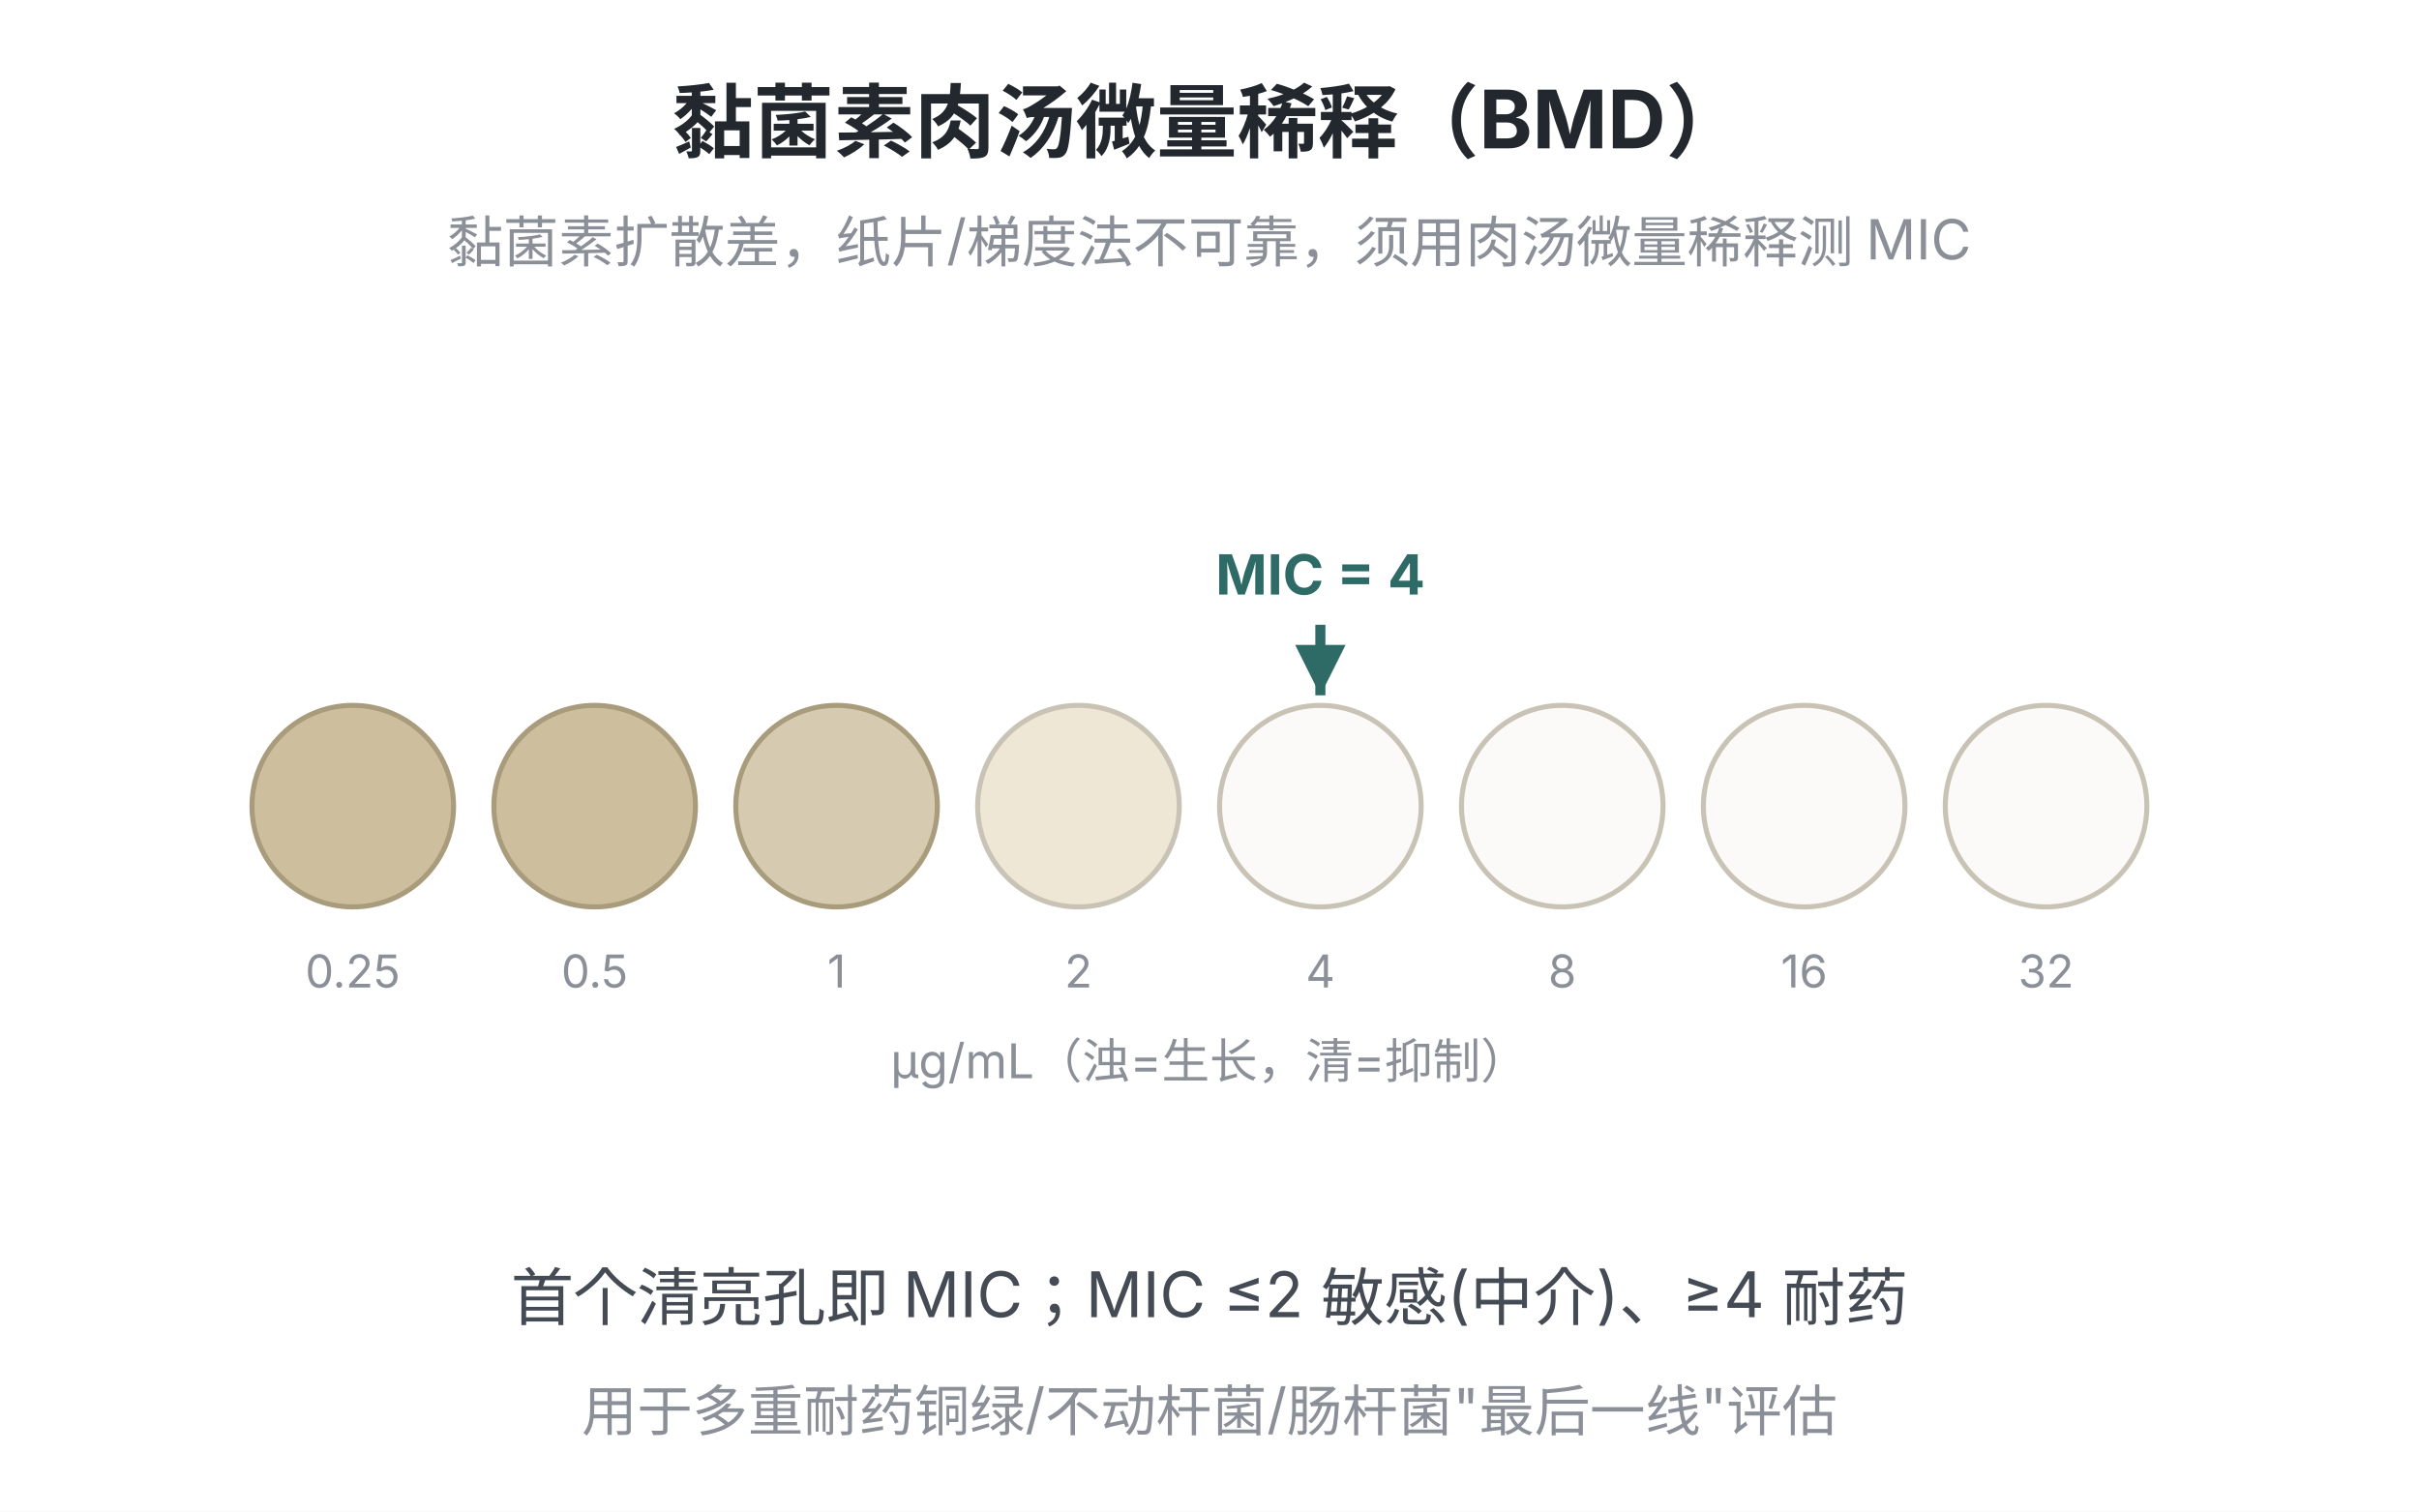
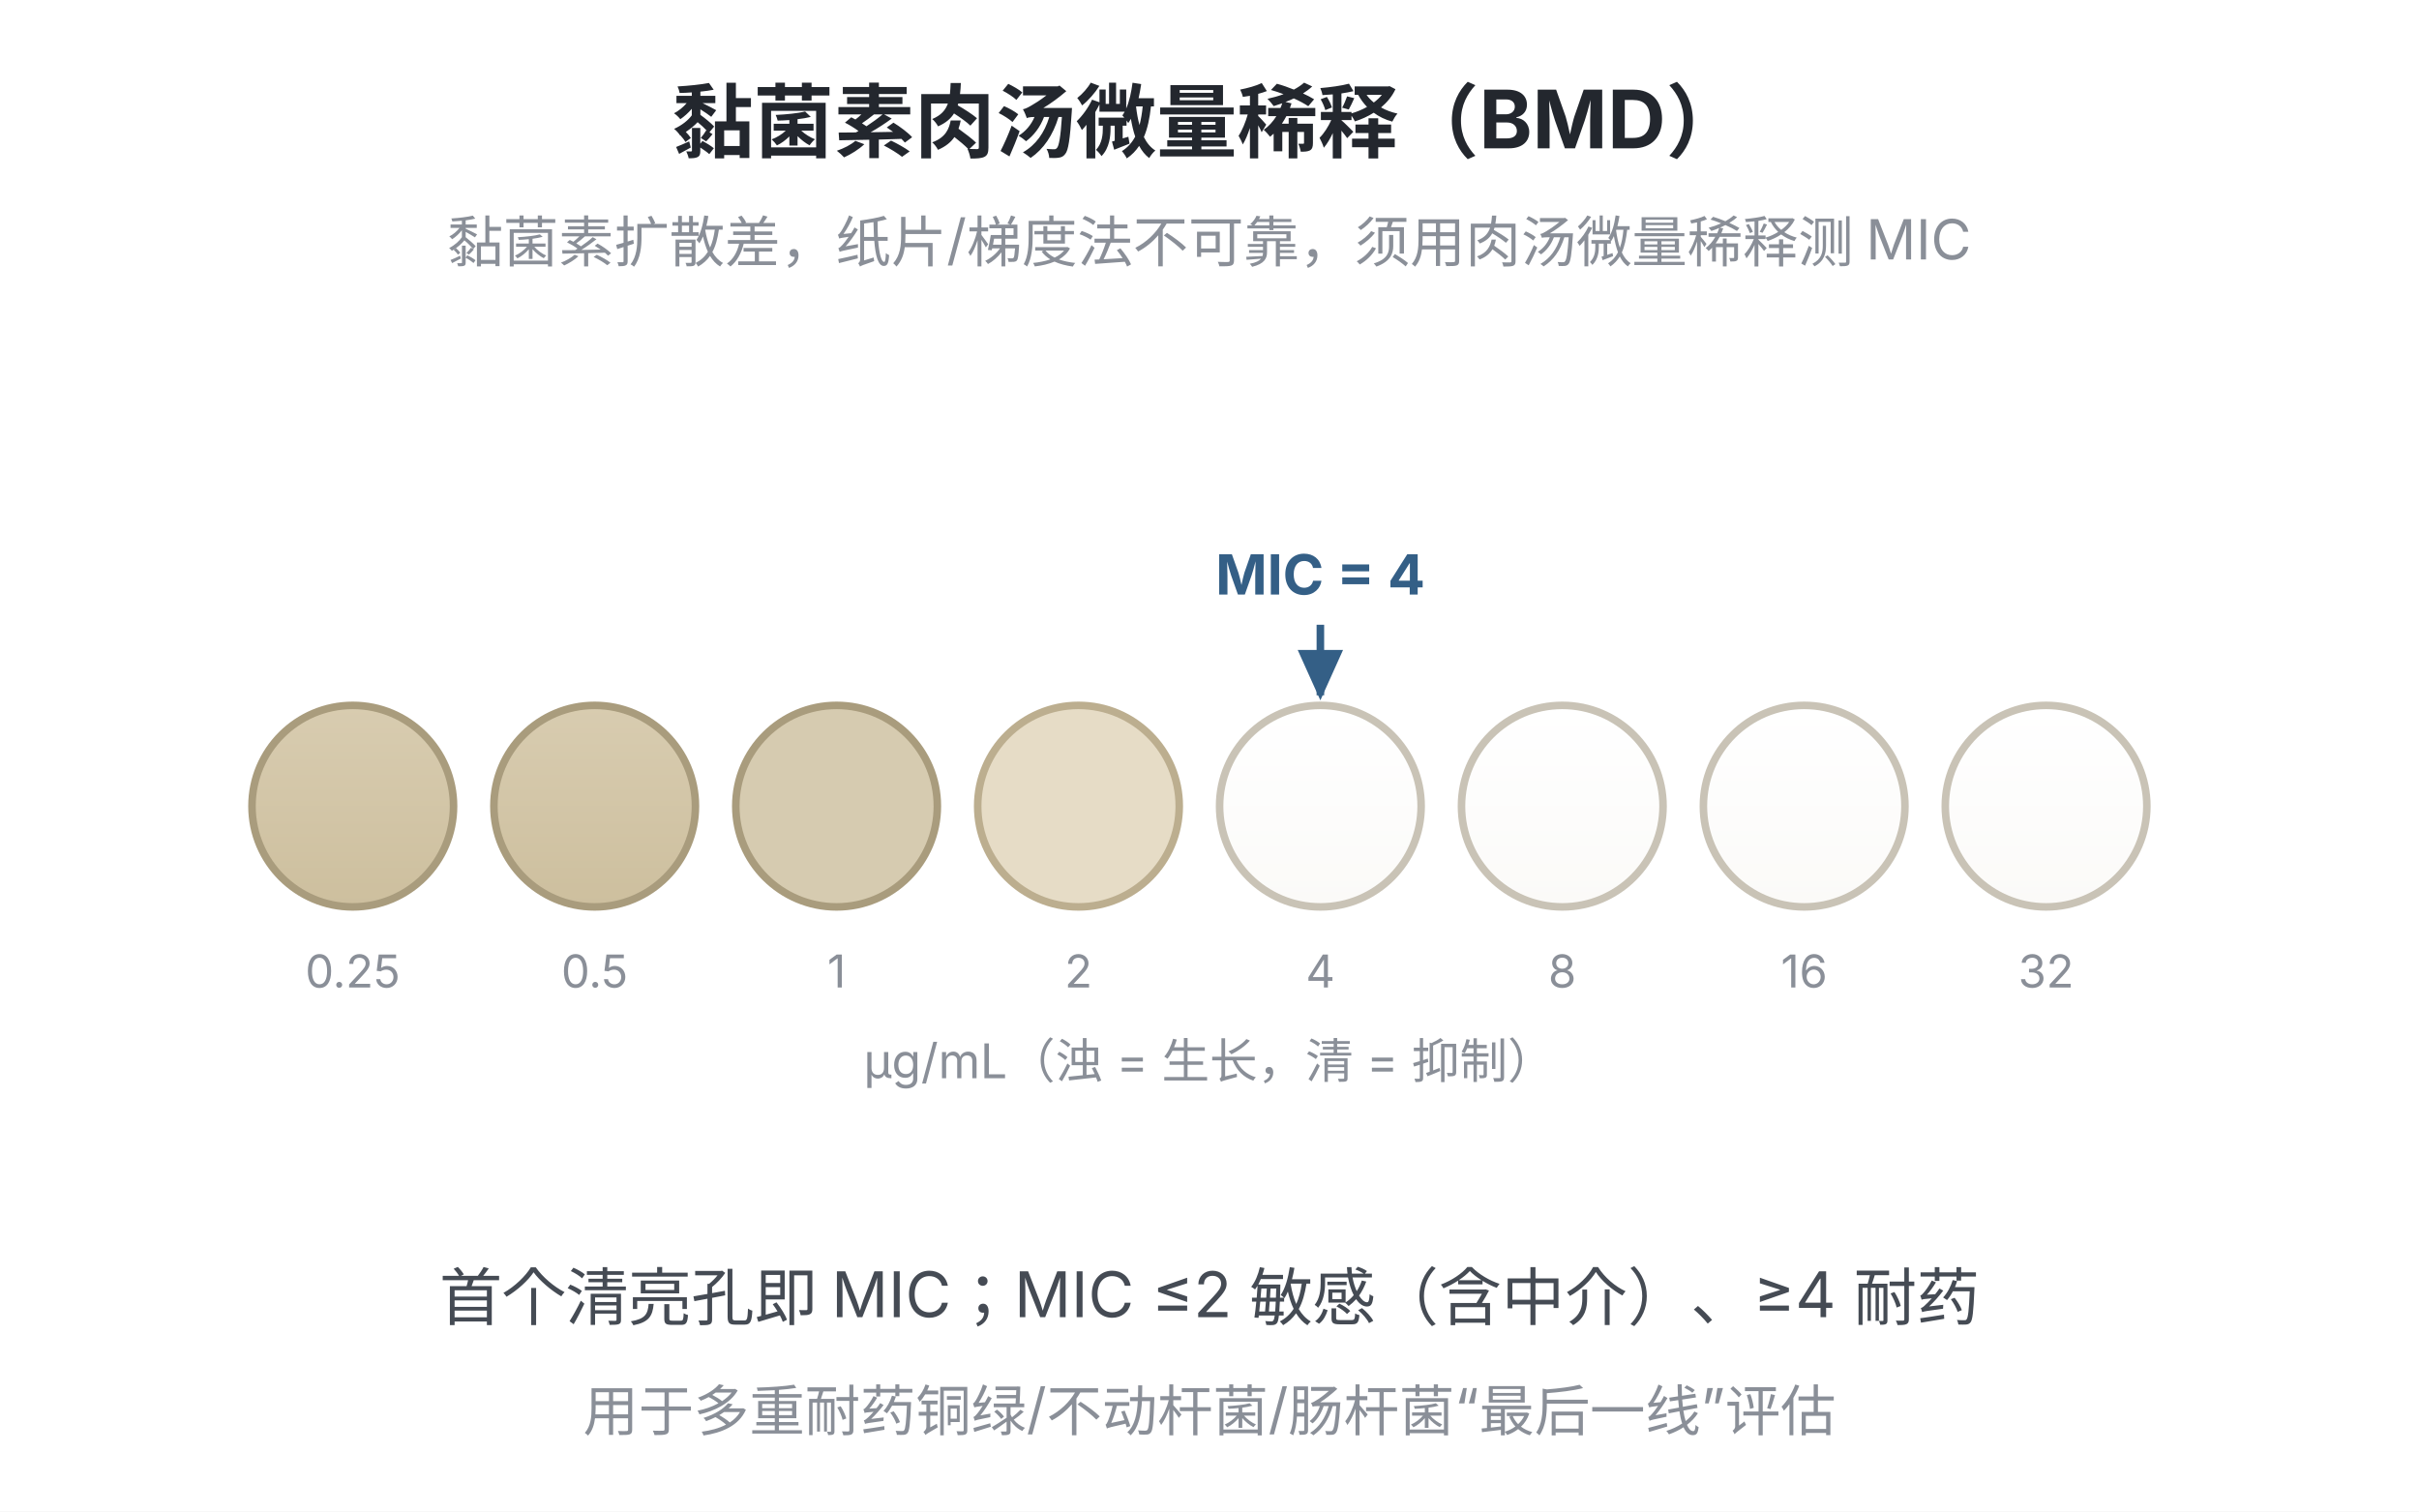
<svg xmlns="http://www.w3.org/2000/svg" viewBox="0 0 480 300" font-family="-apple-system,'PingFang SC','Microsoft YaHei',sans-serif">
+   <defs>
+     <linearGradient id="wellTurbid" x1="0" y1="0" x2="0" y2="1">
+       <stop offset="0" stop-color="#d8ccb0" />
+       <stop offset="1" stop-color="#cdbf9e" />
+     </linearGradient>
+     <linearGradient id="wellClear" x1="0" y1="0" x2="0" y2="1">
+       <stop offset="0" stop-color="#ffffff" />
+       <stop offset="1" stop-color="#fbfaf8" />
+     </linearGradient>
+   </defs>
  <rect width="480" height="300" fill="#ffffff" />
  <text x="240" y="30" text-anchor="middle" font-size="16" font-weight="700" fill="#23272e">黏菌素肉汤微量稀释（BMD）</text>
  <text x="240" y="52" text-anchor="middle" font-size="11" fill="#8a8f98">黏菌素扩散差，纸片/梯度法不可靠，须用肉汤微量稀释测 MIC</text>
  <g>
-     <circle cx="70" cy="160" r="20" fill="#cdbf9e" stroke="#a99c7d" />
-     <circle cx="118" cy="160" r="20" fill="#cdbf9e" stroke="#a99c7d" />
-     <circle cx="166" cy="160" r="20" fill="#d6cbb0" stroke="#a99c7d" />
-     <circle cx="214" cy="160" r="20" fill="#eee7d6" stroke="#c9c3b6" />
-     <circle cx="262" cy="160" r="20" fill="#fbfaf8" stroke="#c9c3b6" />
-     <circle cx="310" cy="160" r="20" fill="#fbfaf8" stroke="#c9c3b6" />
-     <circle cx="358" cy="160" r="20" fill="#fbfaf8" stroke="#c9c3b6" />
-     <circle cx="406" cy="160" r="20" fill="#fbfaf8" stroke="#c9c3b6" />
+     <circle cx="70" cy="160" r="20" fill="url(#wellTurbid)" stroke="#a99c7d" stroke-width="1.5" />
+     <circle cx="118" cy="160" r="20" fill="url(#wellTurbid)" stroke="#a99c7d" stroke-width="1.5" />
+     <circle cx="166" cy="160" r="20" fill="#d6cbb0" stroke="#a99c7d" stroke-width="1.5" />
+     <circle cx="214" cy="160" r="20" fill="#e6dcc6" stroke="#bcae8f" stroke-width="1.5" />
+     <circle cx="262" cy="160" r="20" fill="url(#wellClear)" stroke="#c9c3b6" stroke-width="1.5" />
+     <circle cx="310" cy="160" r="20" fill="url(#wellClear)" stroke="#c9c3b6" stroke-width="1.5" />
+     <circle cx="358" cy="160" r="20" fill="url(#wellClear)" stroke="#c9c3b6" stroke-width="1.5" />
+     <circle cx="406" cy="160" r="20" fill="url(#wellClear)" stroke="#c9c3b6" stroke-width="1.5" />
  </g>
  <g font-size="9" fill="#8a8f98" text-anchor="middle">
    <text x="70" y="196">0.25</text>
    <text x="118" y="196">0.5</text>
    <text x="166" y="196">1</text>
    <text x="214" y="196">2</text>
    <text x="262" y="196">4</text>
    <text x="310" y="196">8</text>
    <text x="358" y="196">16</text>
    <text x="406" y="196">32</text>
  </g>
-   <text x="240" y="214" text-anchor="middle" font-size="9.5" fill="#8a8f98">µg/mL（浊=生长，清=抑制）</text>
-   <line x1="262" y1="124" x2="262" y2="138" stroke="#2e6b66" stroke-width="2" />
-   <polygon points="262,138 257,128 267,128" fill="#2e6b66" />
-   <text x="262" y="118" text-anchor="middle" font-size="11" font-weight="700" fill="#2e6b66">MIC = 4</text>
-   <text x="240" y="262" text-anchor="middle" font-size="12.5" fill="#454b54">首个清亮孔即 MIC；MIC ≤2 敏感(中介)、≥4 耐药</text>
-   <text x="240" y="284" text-anchor="middle" font-size="11" fill="#8a8f98">用于多重耐药铜绿/不动杆菌/肠杆菌"最后一线"评估</text>
+   <text x="240" y="214" text-anchor="middle" font-size="9.5" fill="#8a8f98">µg/mL（浊 = 生长，清 = 抑制）</text>
+   <line x1="262" y1="124" x2="262" y2="138" stroke="#345f86" stroke-width="1.5" />
+   <polygon points="262,139 257.5,129 266.5,129" fill="#345f86" />
+   <text x="262" y="118" text-anchor="middle" font-size="11" font-weight="700" fill="#345f86">MIC = 4</text>
+   <text x="240" y="262" text-anchor="middle" font-size="12.5" fill="#454b54">首个清亮孔即 MIC；MIC ≤2 敏感（含中介）、≥4 耐药</text>
+   <text x="240" y="284" text-anchor="middle" font-size="11" fill="#8a8f98">用于多重耐药铜绿/不动杆菌/肠杆菌“最后一线”评估</text>
</svg>
